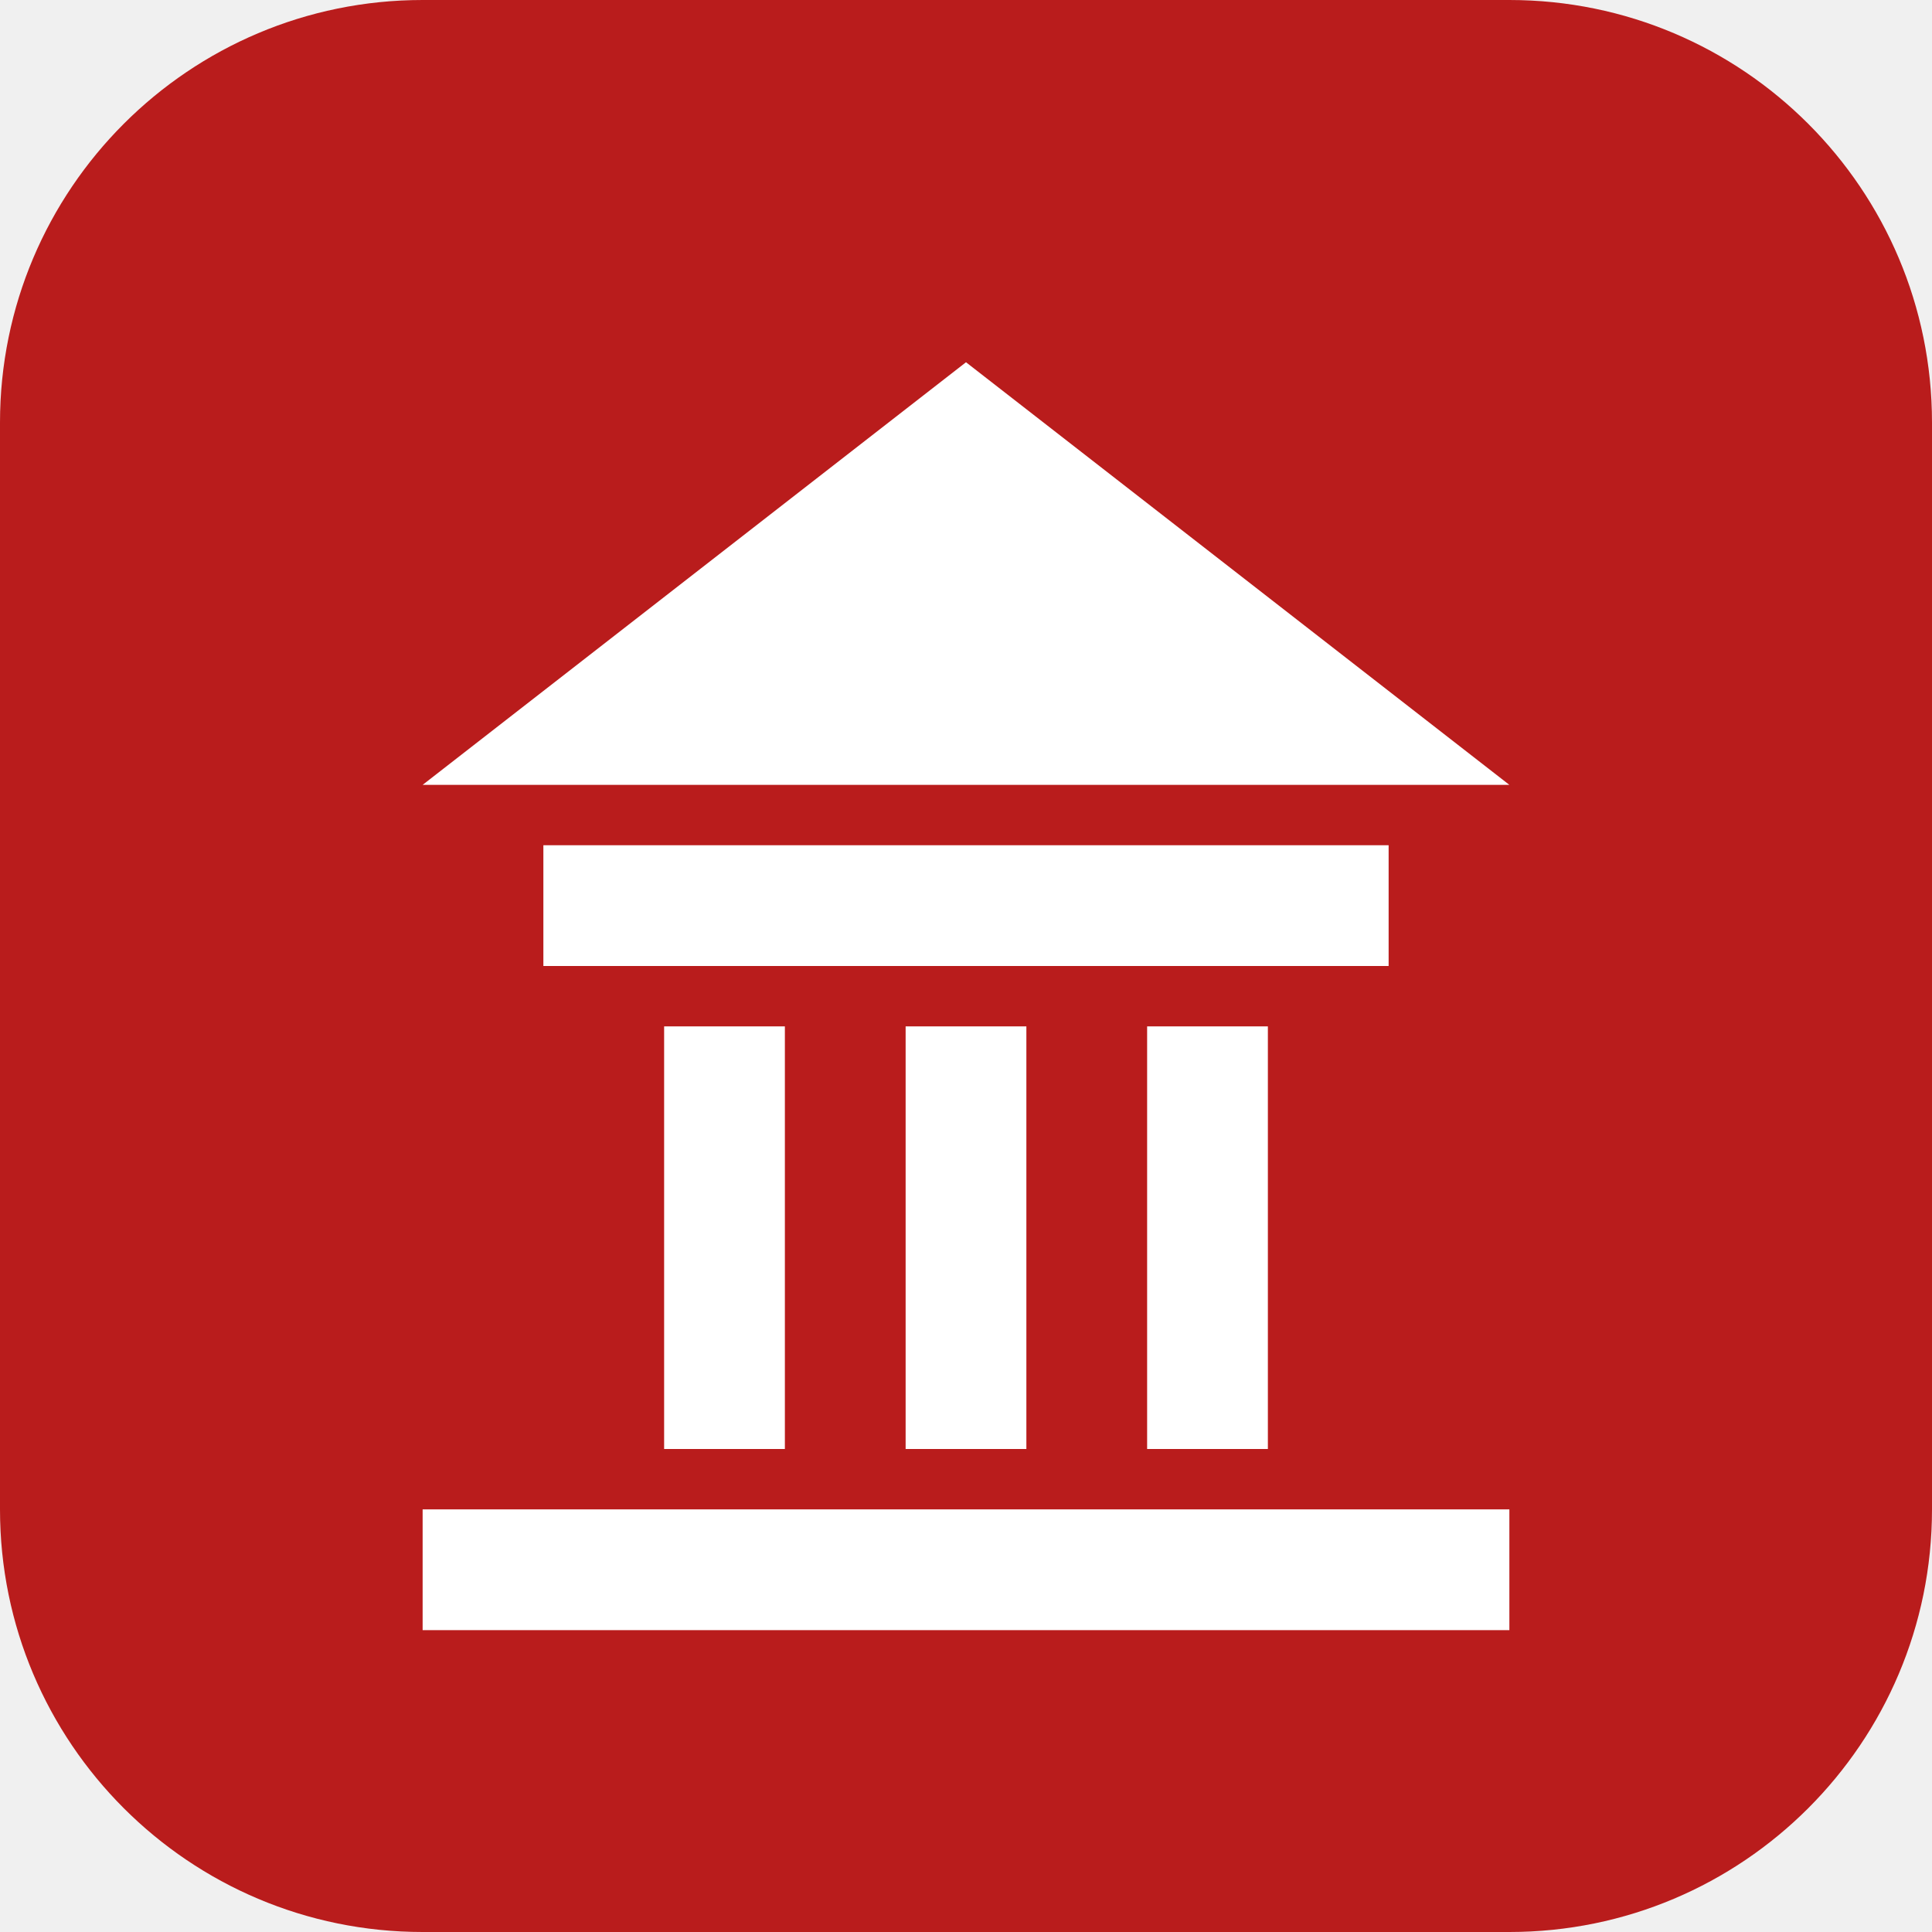
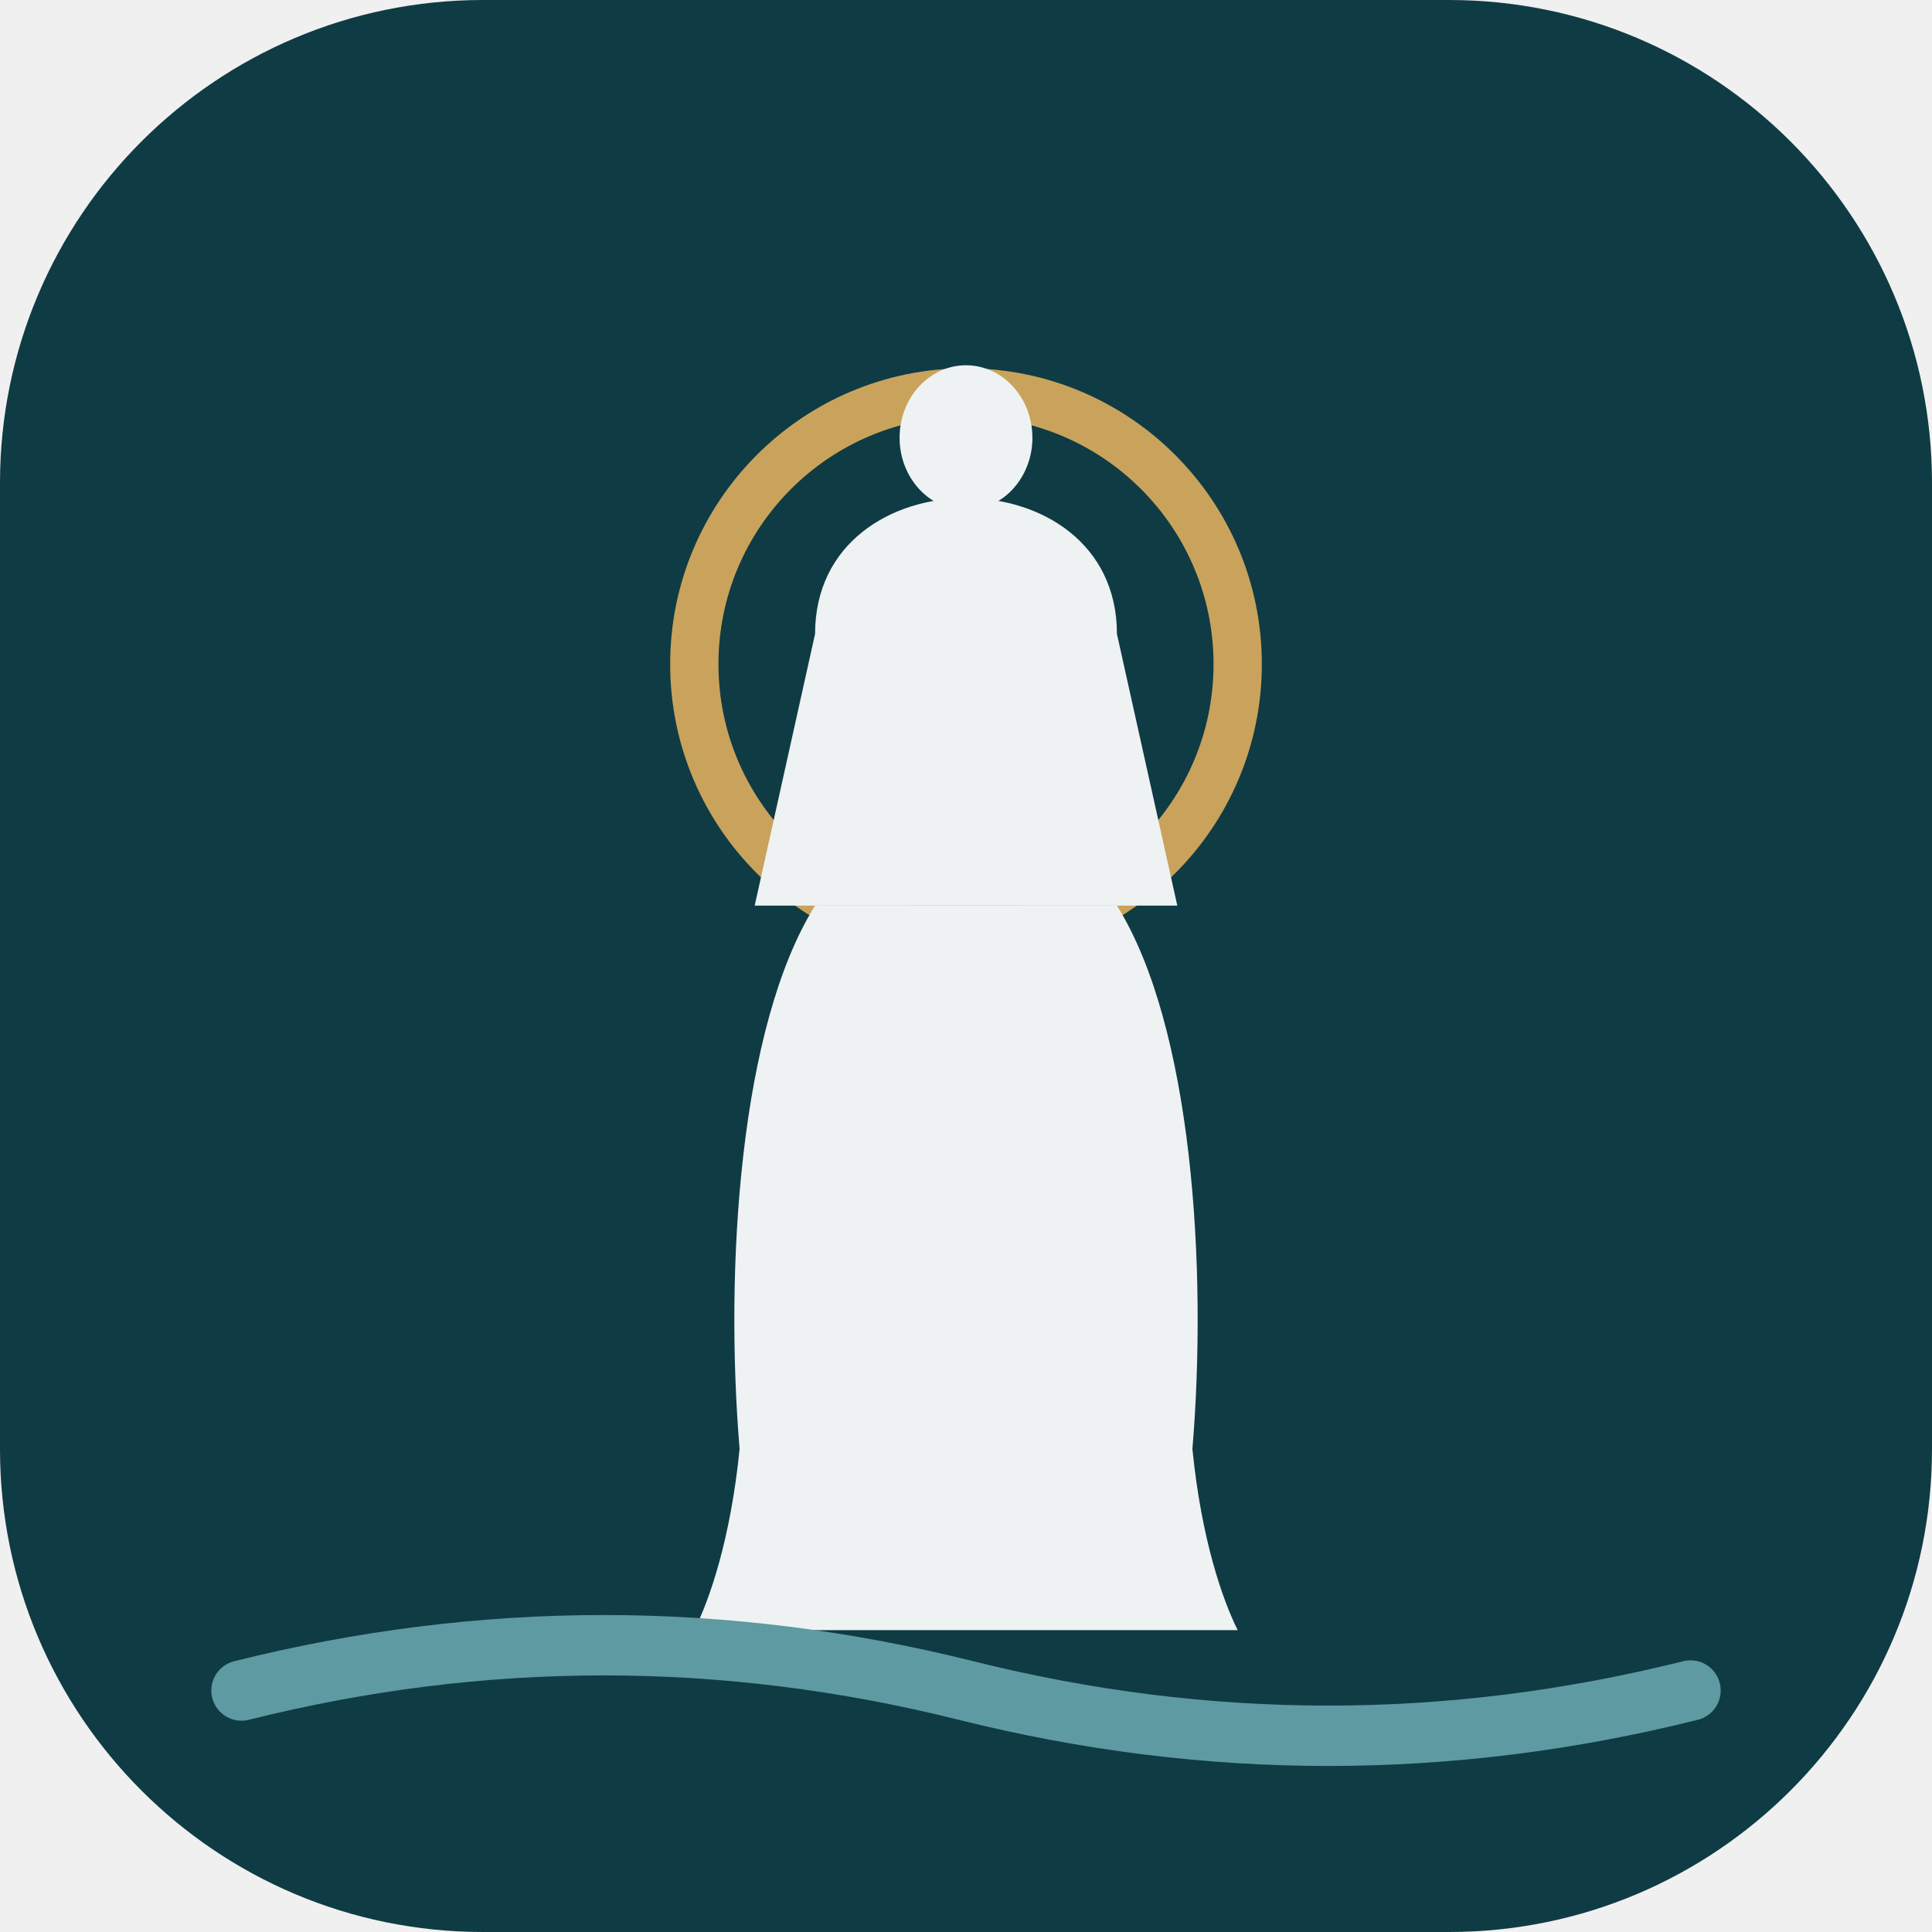
<svg xmlns="http://www.w3.org/2000/svg" viewBox="0 0 64 64">
-   <rect width="64" height="64" rx="14" fill="#b91c1c" />
-   <path d="M32 12 14 26h36L32 12Zm-14 16h28v4H18v-4Zm4 6h4v14h-4V34Zm8 0h4v14h-4V34Zm8 0h4v14h-4V34ZM14 50h36v4H14v-4Z" fill="#fff" />
+   <rect width="64" height="64" rx="16" fill="#0F3B44" />
+   <circle cx="32" cy="22" r="9" fill="none" stroke="#C9A35B" stroke-width="1.6" />
+   <g fill="#EEF2F3">
+     <path d="M27 21c0-6 10-6 10 0l2 9H25z" />
+     <ellipse cx="32" cy="14.5" rx="2.2" ry="2.4" />
+     <path d="M27 30c-2.5 4-3 12-2.5 18-.3 3-1 5-1.5 6h18c-.5-1-1.2-3-1.5-6 .5-6 0-14-2.5-18z" />
+   </g>
+   <path d="M8 56c8-2 16-2 24 0s16 2 24 0" stroke="#5E9AA1" stroke-width="2" fill="none" stroke-linecap="round" />
</svg>
